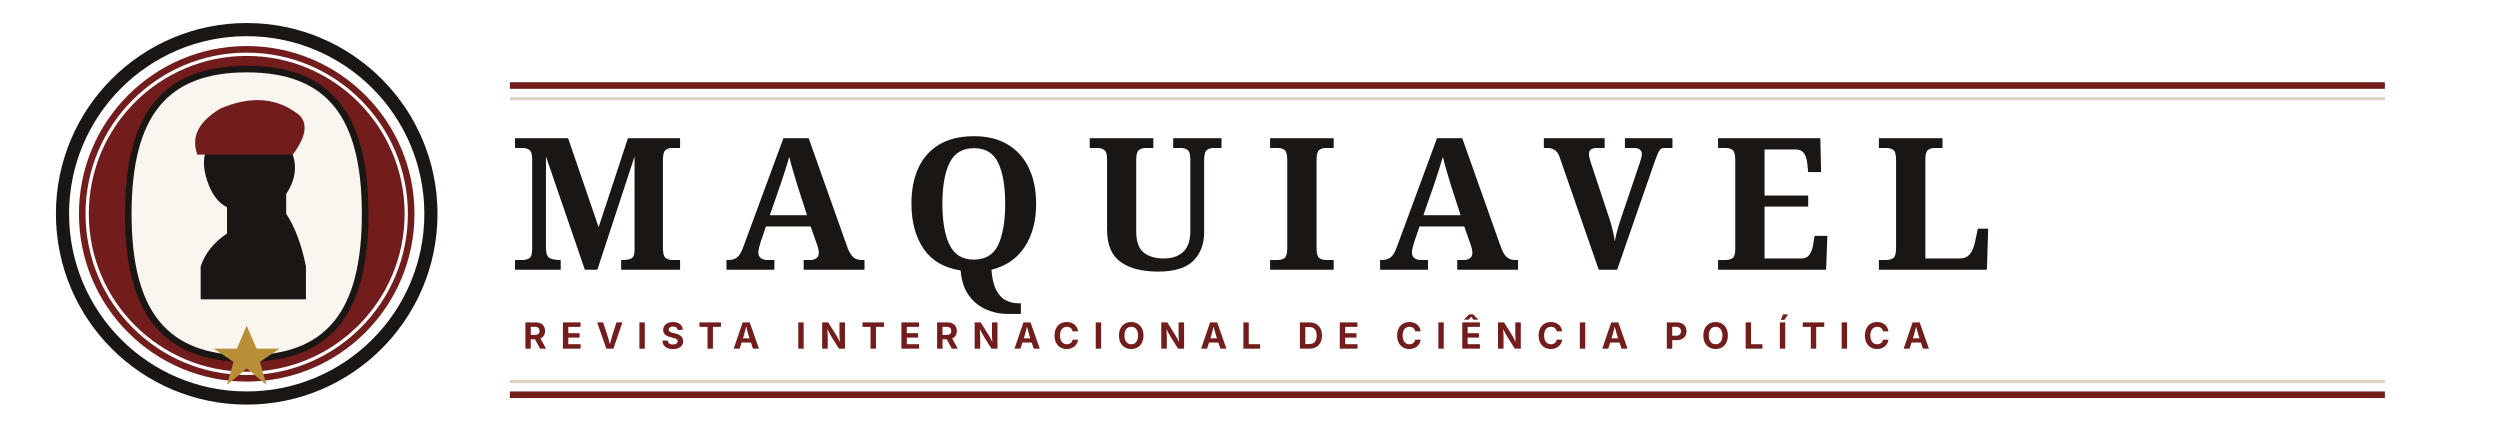
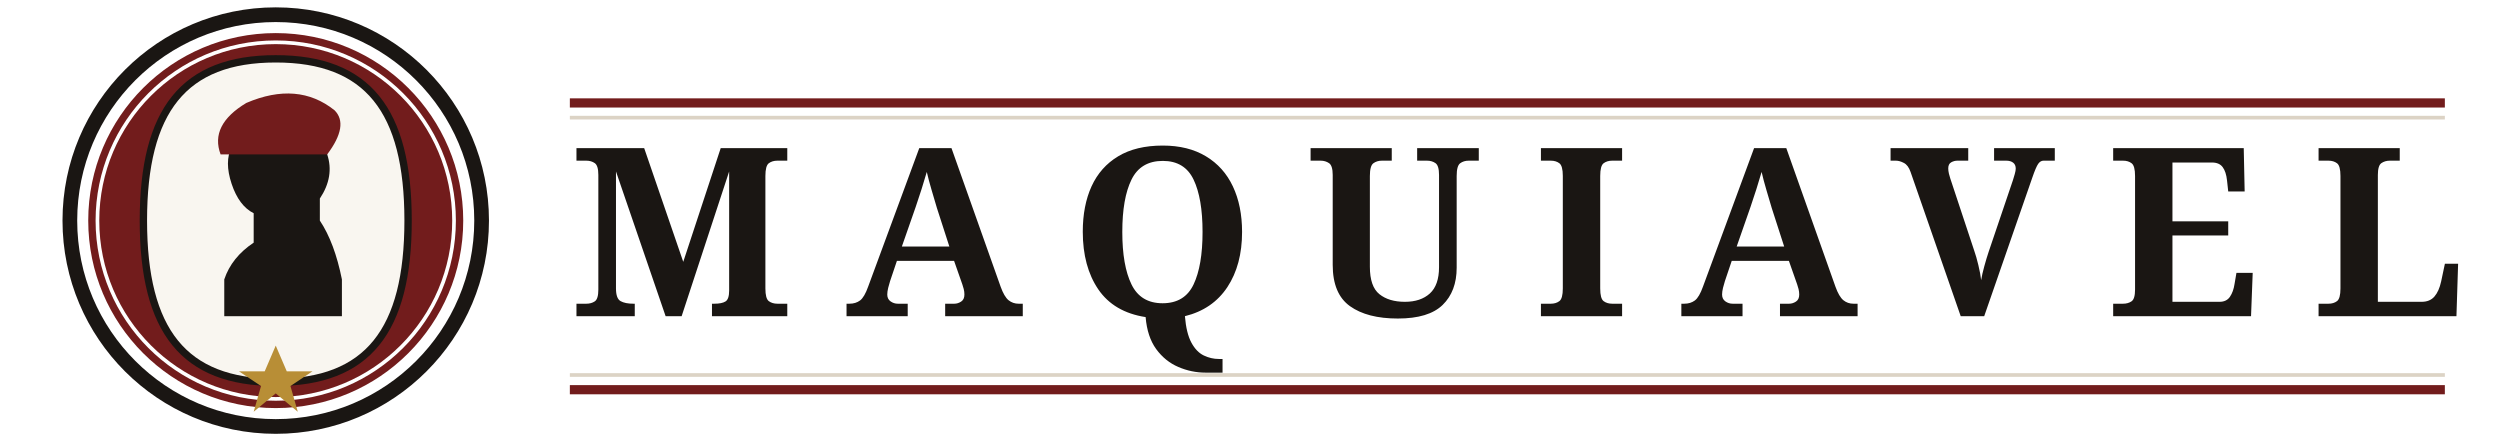
- <svg xmlns="http://www.w3.org/2000/svg" viewBox="0 0 760 130" width="100%" height="100%">
+ <svg xmlns="http://www.w3.org/2000/svg" viewBox="0 0 680 120" width="100%" height="100%">
  <defs>
    <style>
      .logo-title {
        font-family: 'Cinzel', 'Playfair Display', Georgia, serif;
-         font-size: 56px;
+         font-size: 64px;
        font-weight: 800;
        letter-spacing: 0.22em;
        fill: #1A1613;
      }
-       .logo-sub {
-         font-family: 'Inter', sans-serif;
-         font-size: 11px;
-         font-weight: 700;
-         letter-spacing: 0.38em;
-         fill: #721C1C;
-         text-transform: uppercase;
-       }
      .logo-rule {
        stroke: #721C1C;
-         stroke-width: 2;
+         stroke-width: 2.5;
      }
      .logo-rule-thin {
        stroke: #DCD3C5;
        stroke-width: 1;
      }
    </style>
  </defs>
-   <g transform="translate(15, 5)">
+   <g transform="translate(15, 0)">
    <circle cx="60" cy="60" r="56" fill="none" stroke="#1A1613" stroke-width="4" />
    <circle cx="60" cy="60" r="50" fill="none" stroke="#721C1C" stroke-width="2" />
    <circle cx="60" cy="60" r="48" fill="#721C1C" />
    <path d="M 60 16 C 85 16 96 30 96 60 C 96 90 85 104 60 104 C 35 104 24 90 24 60 C 24 30 35 16 60 16 Z" fill="#F9F6F0" stroke="#1A1613" stroke-width="2" />
    <path d="M 46 86 L 46 76 Q 48 70 54 66 L 54 58 Q 50 56 48 50 Q 46 44 48 40 Q 52 34 62 34 Q 72 34 74 42 Q 76 48 72 54 L 72 60 Q 76 66 78 76 L 78 86 Z" fill="#1A1613" />
    <path d="M 45 42 Q 42 34 52 28 Q 66 22 76 30 Q 80 34 74 42 Z" fill="#721C1C" />
    <polygon points="60,94 63,101 70,101 64,105 66,112 60,107 54,112 56,105 50,101 57,101" fill="#B88E36" />
  </g>
  <g transform="translate(155, 0)">
-     <line x1="0" y1="26" x2="570" y2="26" class="logo-rule" />
-     <line x1="0" y1="30" x2="570" y2="30" class="logo-rule-thin" />
-     <text x="0" y="82" class="logo-title">MAQUIAVEL</text>
-     <text x="4" y="106" class="logo-sub">REVISTA INTERNACIONAL DE CIÊNCIA POLÍTICA</text>
-     <line x1="0" y1="116" x2="570" y2="116" class="logo-rule-thin" />
-     <line x1="0" y1="120" x2="570" y2="120" class="logo-rule" />
+     <line x1="0" y1="28" x2="510" y2="28" class="logo-rule" />
+     <line x1="0" y1="32" x2="510" y2="32" class="logo-rule-thin" />
+     <text x="0" y="86" class="logo-title">MAQUIAVEL</text>
+     <line x1="0" y1="102" x2="510" y2="102" class="logo-rule-thin" />
+     <line x1="0" y1="106" x2="510" y2="106" class="logo-rule" />
  </g>
</svg>
